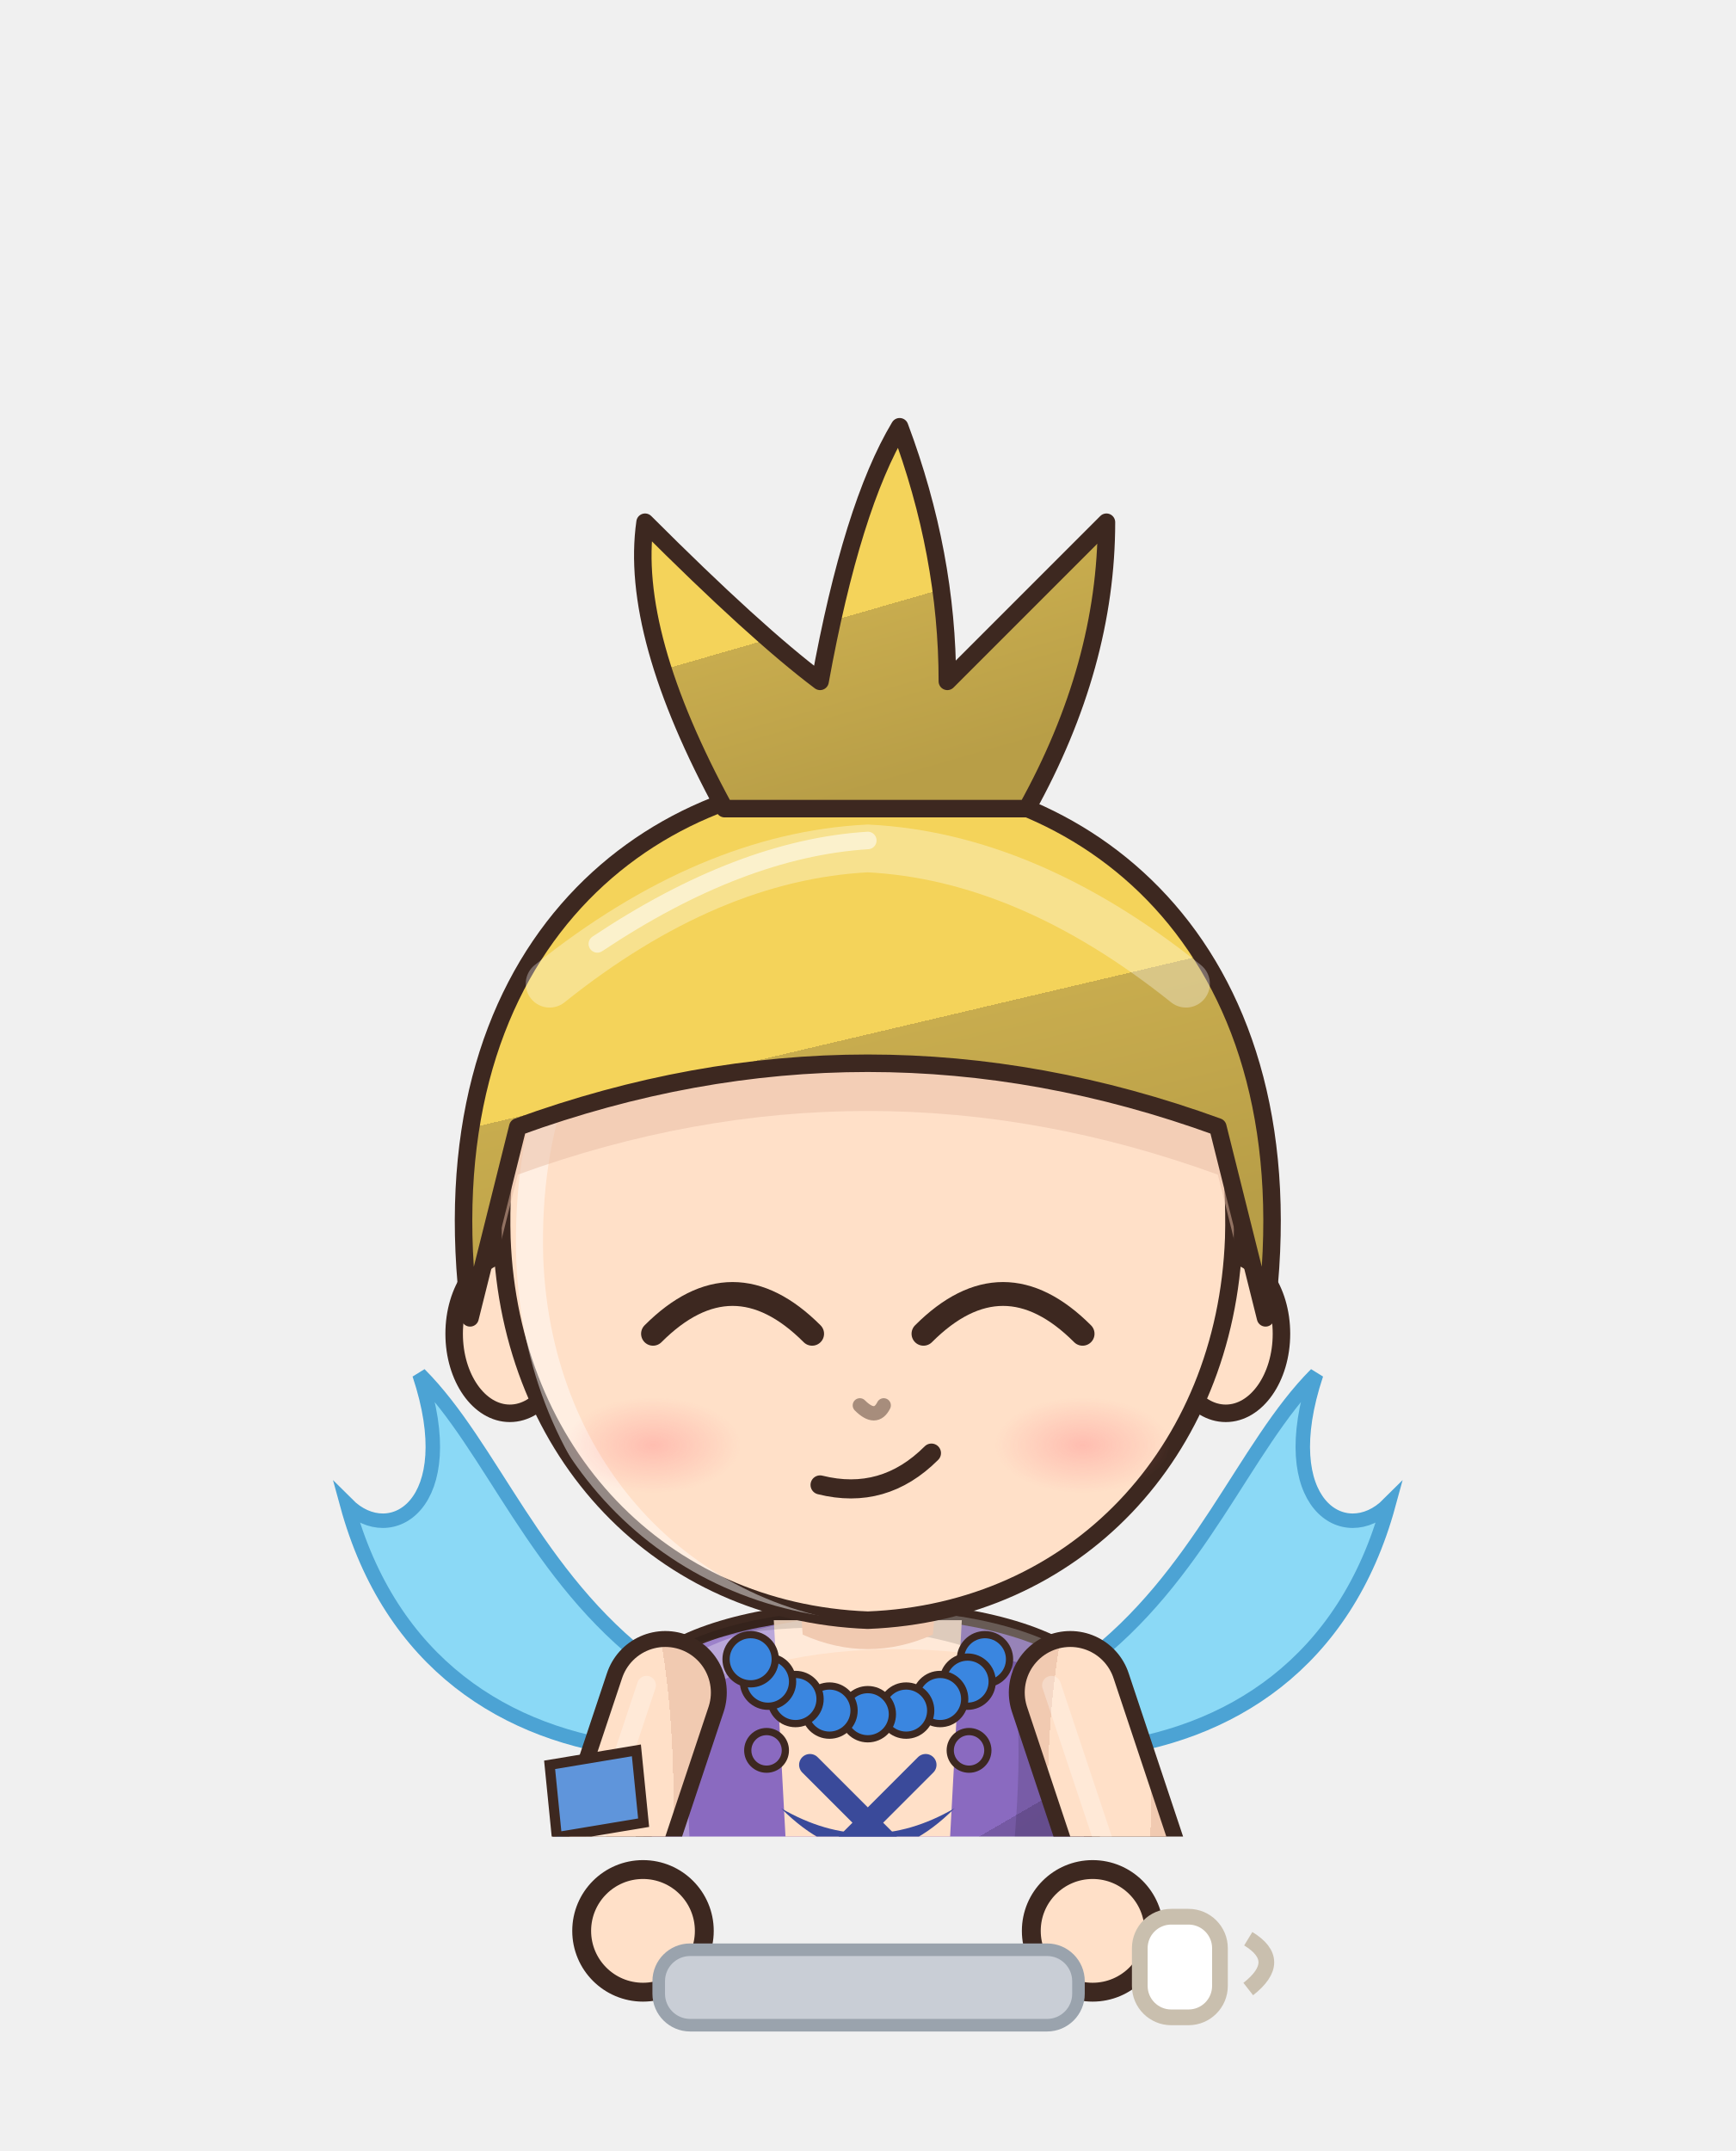
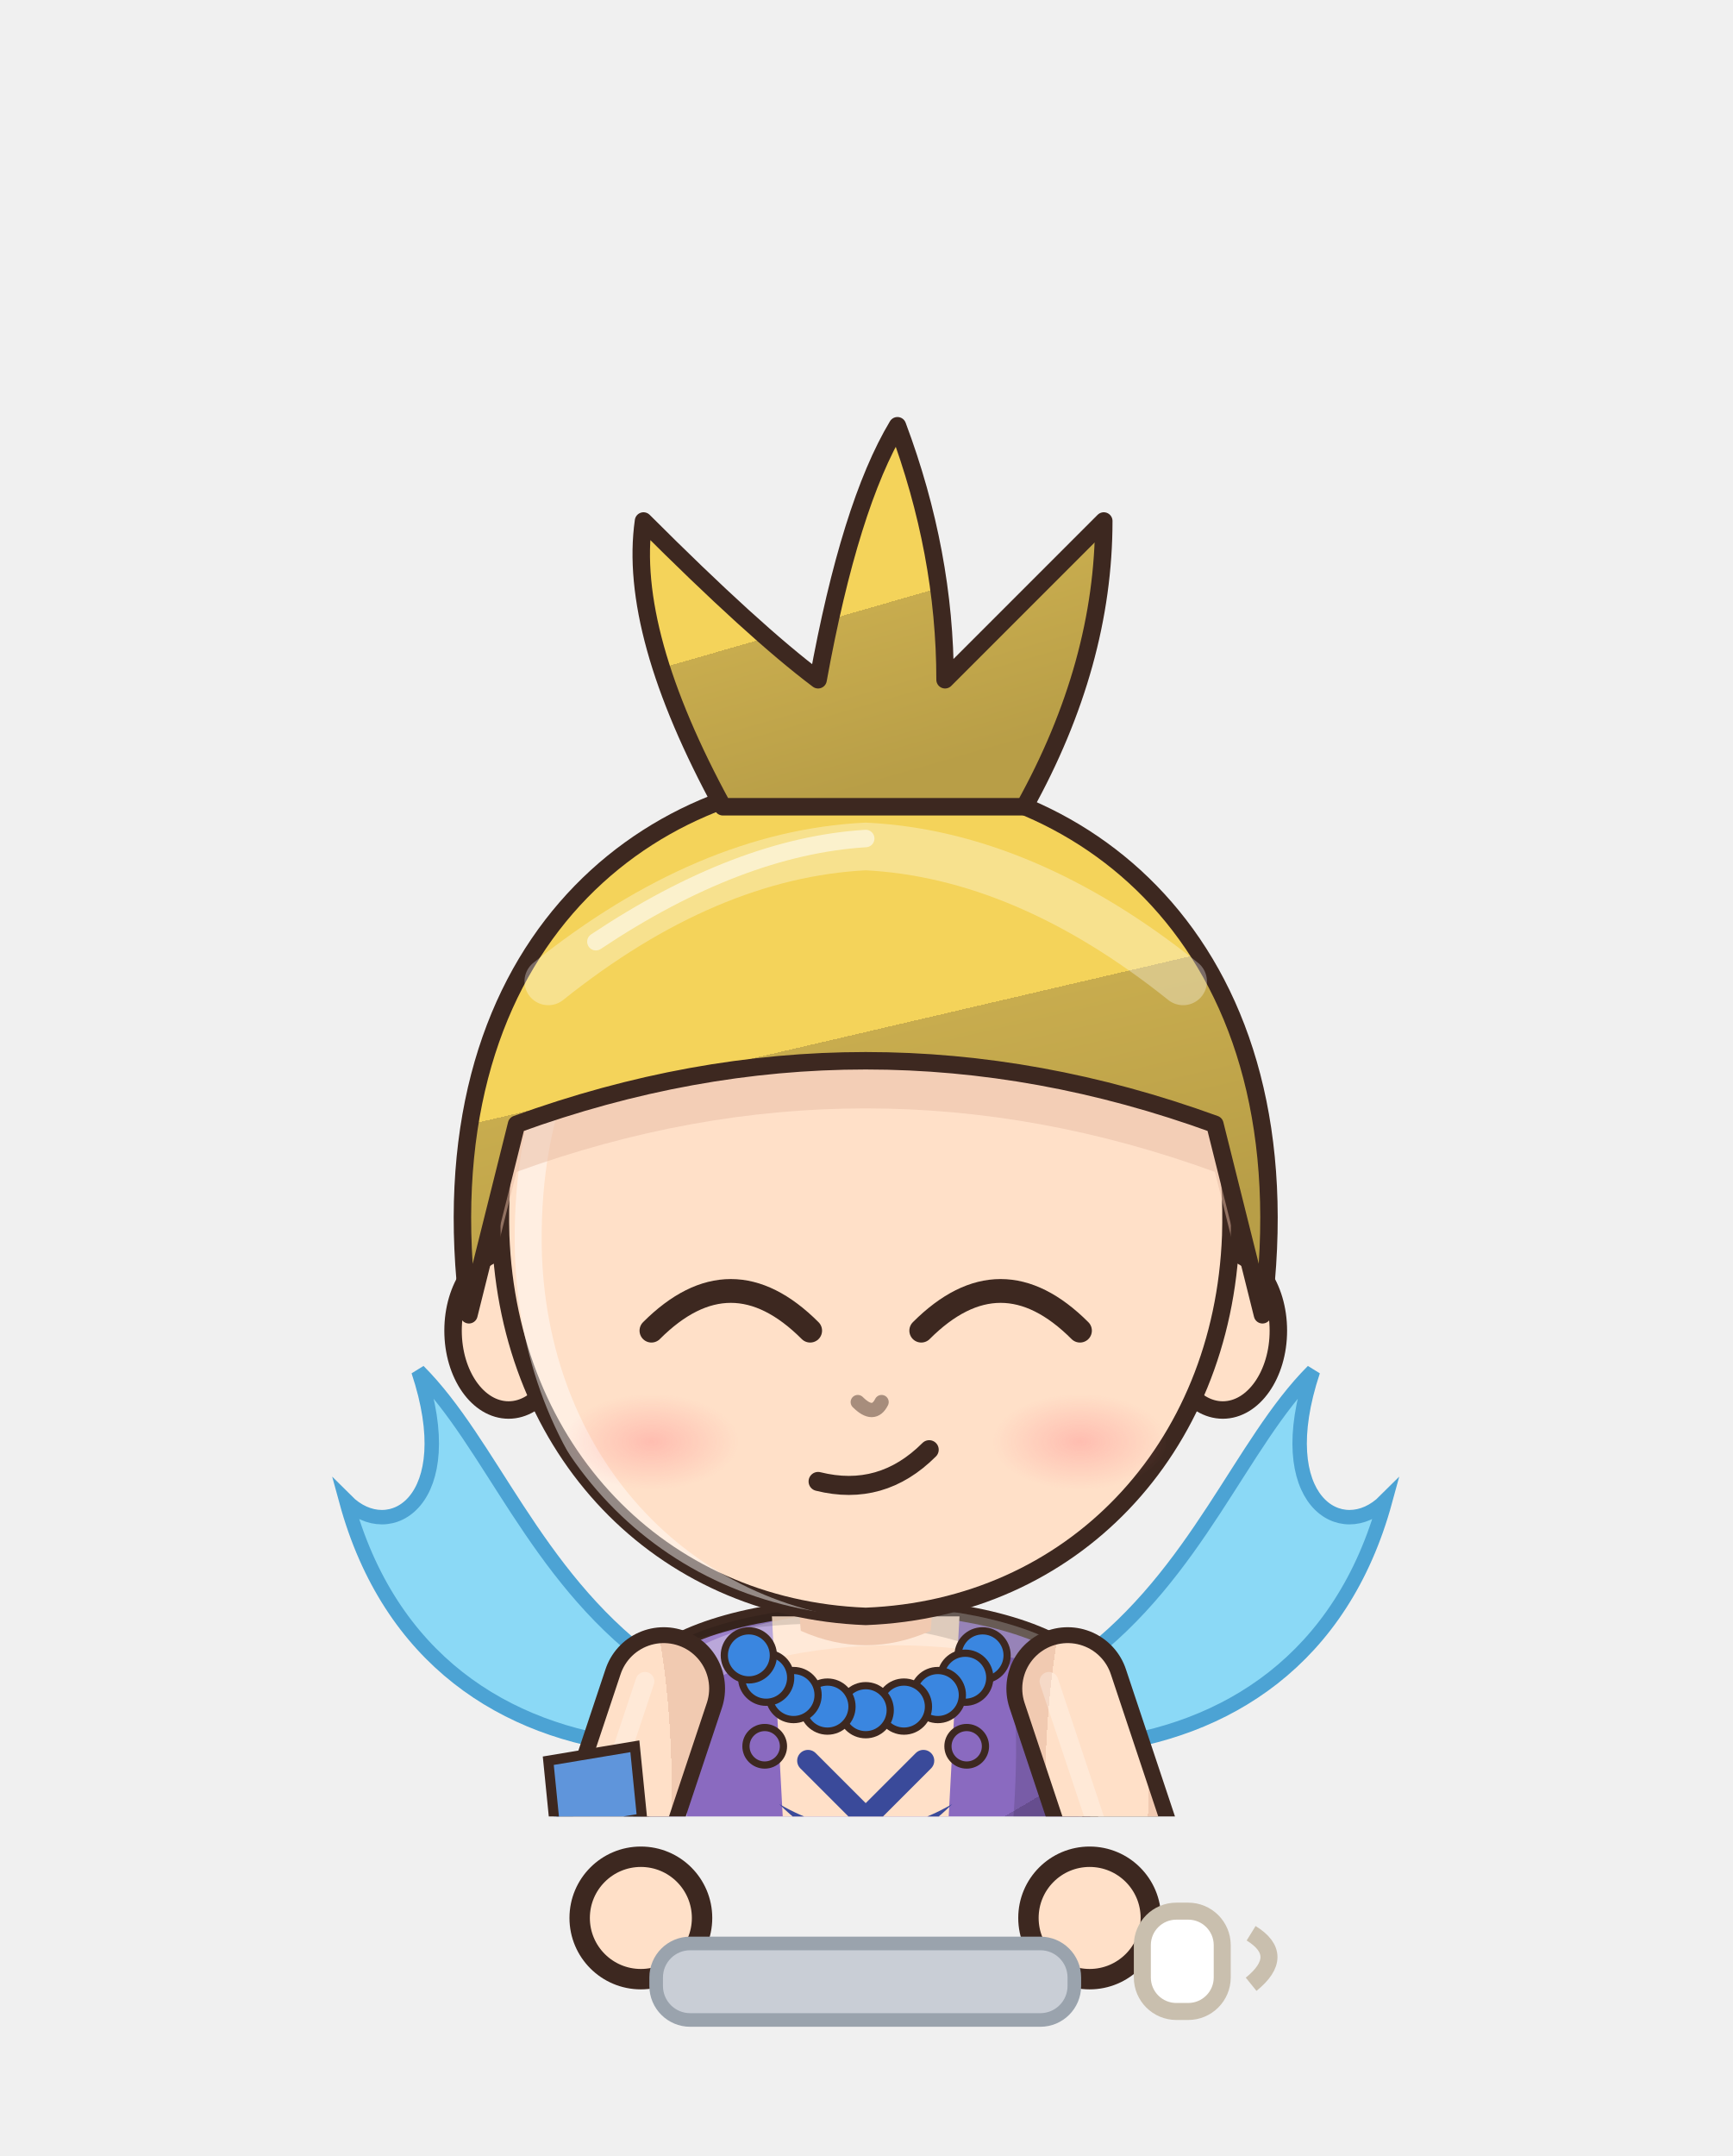
- <svg xmlns="http://www.w3.org/2000/svg" viewBox="586.8 277.2 110.4 136.8" width="110.4" height="136.8">
-   <svg x="586.8" y="277.2" viewBox="-120 -180 240 253.91" width="110.4" height="116.8">
+ <svg xmlns="http://www.w3.org/2000/svg" viewBox="94.1 613.2 101.9 126.8" width="101.9" height="126.8">
+   <svg x="94.1" y="613.2" viewBox="-120 -180 240 251.72" width="101.854" height="106.829">
    <defs>
      <linearGradient id="hair67" x1="0" y1="0" x2=".35" y2="1">
        <stop offset="0" stop-color="#f5da74" />
        <stop offset=".16" stop-color="#f5da74" />
        <stop offset=".16" stop-color="#f4d35a" />
        <stop offset=".58" stop-color="#f4d35a" />
        <stop offset=".58" stop-color="#c8ac4e" />
        <stop offset="1" stop-color="#b89e47" />
      </linearGradient>
      <radialGradient id="skin67" cx=".4" cy=".32" r=".85">
        <stop offset="0" stop-color="#ffe0c8" />
        <stop offset=".84" stop-color="#ffe0c8" />
        <stop offset=".84" stop-color="#f1cab1" />
        <stop offset="1" stop-color="#f1cab1" />
      </radialGradient>
      <linearGradient id="cloth67" x1="0" y1="0" x2=".45" y2="1">
        <stop offset="0" stop-color="#9c81ca" />
        <stop offset=".16" stop-color="#9c81ca" />
        <stop offset=".16" stop-color="#8a6ac0" />
        <stop offset=".6" stop-color="#8a6ac0" />
        <stop offset=".6" stop-color="#7559a3" />
        <stop offset="1" stop-color="#6b5195" />
      </linearGradient>
      <linearGradient id="iris67" x1="0" y1="0" x2="0" y2="1">
        <stop offset="0" stop-color="#212836" />
        <stop offset=".5" stop-color="#4a5a7a" />
        <stop offset="1" stop-color="#9ba4b5" />
      </linearGradient>
      <linearGradient id="gold67" x1="0" y1="0" x2="1" y2="1">
        <stop offset="0" stop-color="#f6d27a" />
        <stop offset=".55" stop-color="#d9a63a" />
        <stop offset="1" stop-color="#a8761e" />
      </linearGradient>
      <linearGradient id="steel67" x1="0" y1="0" x2="1" y2="1">
        <stop offset="0" stop-color="#e4e8ee" />
        <stop offset=".5" stop-color="#9aa3ad" />
        <stop offset="1" stop-color="#5a606a" />
      </linearGradient>
      <linearGradient id="beard67" x1="0" y1="0" x2="0" y2="1">
        <stop offset="0" stop-color="#e6e6ea" />
        <stop offset="1" stop-color="#b8b8c2" />
      </linearGradient>
      <radialGradient id="hawkiris67" cx=".45" cy=".4" r=".7">
        <stop offset="0" stop-color="#ffe27a" />
        <stop offset=".6" stop-color="#e8a52a" />
        <stop offset="1" stop-color="#9a5a12" />
      </radialGradient>
      <linearGradient id="straw67" x1="0" y1="0" x2=".3" y2="1">
        <stop offset="0" stop-color="#ffe7aa" />
        <stop offset=".16" stop-color="#ffe7aa" />
        <stop offset=".16" stop-color="#ffe39a" />
        <stop offset=".58" stop-color="#ffe39a" />
        <stop offset=".58" stop-color="#e9b456" />
        <stop offset="1" stop-color="#d6a54f" />
      </linearGradient>
      <radialGradient id="blush67">
        <stop offset="0" stop-color="#ff7f86" stop-opacity=".9" />
        <stop offset="1" stop-color="#ff7f86" stop-opacity="0" />
      </radialGradient>
      <clipPath id="face67">
        <path d="M -46,-4 C -47,-38 -25,-55 0,-55 C 25,-55 47,-38 46,-4 C 45,23 26,43 0,44 C -26,43 -45,23 -46,-4 Z" />
      </clipPath>
      <clipPath id="torso67">
        <path d="M -30,50 C -34,68 -28,94 -26,124 L 26,124 C 28,94 34,68 30,50 C 18,40 -18,40 -30,50 Z" />
      </clipPath>
    </defs>
    <ellipse cx="0" cy="208" rx="42" ry="7" fill="#000000" opacity=".16" />
    <g transform="translate(0,44.0) scale(1.100,1.100) translate(0,-44)" />
    <g transform="translate(0,205) scale(1,1) translate(0,-205)">
      <path d="M -23.5,118 Q -24.5,160.0 -20.5,202 L -5.5,202 Q -1.5,160.0 -2.5,118 Z" fill="#3b4258" stroke="#3d2820" stroke-width="2.2" stroke-linejoin="round" />
      <path d="M -9,124 Q -8,160 -10,196" stroke="#000000" stroke-width="4.5" fill="none" opacity=".14" stroke-linecap="round" />
      <path d="M -18,126 Q -19,150 -18,170" stroke="#ffffff" stroke-width="2" fill="none" opacity=".22" stroke-linecap="round" />
      <ellipse cx="-13" cy="205" rx="14" ry="7" fill="#3a2a24" stroke="#3d2820" stroke-width="2.2" stroke-linejoin="round" />
      <ellipse cx="-17" cy="202.5" rx="5" ry="2" fill="#ffffff" opacity=".35" />
      <path d="M 2.5,118 Q 1.5,160.0 5.5,202 L 20.5,202 Q 24.5,160.0 23.5,118 Z" fill="#3b4258" stroke="#3d2820" stroke-width="2.2" stroke-linejoin="round" />
      <path d="M 17,124 Q 18,160 16,196" stroke="#000000" stroke-width="4.5" fill="none" opacity=".14" stroke-linecap="round" />
      <path d="M 8,126 Q 7,150 8,170" stroke="#ffffff" stroke-width="2" fill="none" opacity=".22" stroke-linecap="round" />
      <ellipse cx="13" cy="205" rx="14" ry="7" fill="#3a2a24" stroke="#3d2820" stroke-width="2.2" stroke-linejoin="round" />
      <ellipse cx="9" cy="202.5" rx="5" ry="2" fill="#ffffff" opacity=".35" />
      <path d="M -30,50 C -34,68 -28,94 -26,124 L 26,124 C 28,94 34,68 30,50 C 18,40 -18,40 -30,50 Z" fill="url(#cloth67)" stroke="#3d2820" stroke-width="2.2" stroke-linejoin="round" />
      <path d="M -13,44 L 13,44 L 9,118 L -9,118 Z" fill="url(#skin67)" />
      <circle cx="-14" cy="62" r="2.6" fill="#8a6ac0" stroke="#3d2820" stroke-width="1" />
      <circle cx="-14" cy="80" r="2.6" fill="#8a6ac0" stroke="#3d2820" stroke-width="1" />
      <circle cx="-14" cy="98" r="2.6" fill="#8a6ac0" stroke="#3d2820" stroke-width="1" />
      <circle cx="14" cy="62" r="2.6" fill="#8a6ac0" stroke="#3d2820" stroke-width="1" />
      <circle cx="14" cy="80" r="2.6" fill="#8a6ac0" stroke="#3d2820" stroke-width="1" />
      <circle cx="14" cy="98" r="2.6" fill="#8a6ac0" stroke="#3d2820" stroke-width="1" />
      <g clip-path="url(#torso67)">
        <path d="M -30,50 C -34,68 -28,94 -26,124 L 26,124 C 28,94 34,68 30,50 C 18,40 -18,40 -30,50 Z" transform="translate(4,3)" fill="none" stroke="#ffffff" stroke-width="5" opacity=".3" />
        <path d="M -30,50 C -34,68 -28,94 -26,124 L 26,124 C 28,94 34,68 30,50 C 18,40 -18,40 -30,50 Z" transform="translate(-6,-2)" fill="none" stroke="#000000" stroke-width="9" opacity=".13" />
      </g>
      <circle cx="16.2" cy="49.4" r="3.4" fill="#3a86e0" stroke="#3d2820" stroke-width="1" />
      <circle cx="13.8" cy="52.5" r="3.4" fill="#3a86e0" stroke="#3d2820" stroke-width="1" />
      <circle cx="10.0" cy="54.9" r="3.4" fill="#3a86e0" stroke="#3d2820" stroke-width="1" />
      <circle cx="5.3" cy="56.5" r="3.4" fill="#3a86e0" stroke="#3d2820" stroke-width="1" />
      <circle cx="0.0" cy="57.0" r="3.4" fill="#3a86e0" stroke="#3d2820" stroke-width="1" />
      <circle cx="-5.3" cy="56.5" r="3.4" fill="#3a86e0" stroke="#3d2820" stroke-width="1" />
      <circle cx="-10.0" cy="54.9" r="3.4" fill="#3a86e0" stroke="#3d2820" stroke-width="1" />
      <circle cx="-13.8" cy="52.5" r="3.4" fill="#3a86e0" stroke="#3d2820" stroke-width="1" />
      <circle cx="-16.2" cy="49.4" r="3.4" fill="#3a86e0" stroke="#3d2820" stroke-width="1" />
      <path d="M -8,64 L 8,80 M 8,64 L -8,80" stroke="#3a4a9a" stroke-width="3" stroke-linecap="round" />
      <path d="M -12,70 Q 0,82 12,70 Q 0,77 -12,70 Z" fill="#3a4a9a" />
      <path d="M -30,50 C -46,38 -52,20 -62,10 C -56,28 -66,34 -72,28 C -66,50 -50,60 -32,62 Z" fill="#7fd6f6" stroke="#3a9ad0" stroke-width="2" opacity=".9" />
      <path d="M 30,50 C 46,38 52,20 62,10 C 56,28 66,34 72,28 C 66,50 50,60 32,62 Z" fill="#7fd6f6" stroke="#3a9ad0" stroke-width="2" opacity=".9" />
      <path d="M -28,54 L -38,84 L -31,102" stroke="#3d2820" stroke-width="17" fill="none" stroke-linecap="round" stroke-linejoin="round" />
      <path d="M -28,54 L -38,84 L -31,102" stroke="url(#skin67)" stroke-width="12.6" fill="none" stroke-linecap="round" stroke-linejoin="round" />
      <path d="M -28,54 L -38,84 L -31,102" transform="translate(-2.6,-1)" stroke="#ffffff" stroke-width="2.6" fill="none" stroke-linecap="round" stroke-linejoin="round" opacity=".28" />
      <path d="M 28,54 L 38,84 L 31,102" stroke="#3d2820" stroke-width="17" fill="none" stroke-linecap="round" stroke-linejoin="round" />
      <path d="M 28,54 L 38,84 L 31,102" stroke="url(#skin67)" stroke-width="12.6" fill="none" stroke-linecap="round" stroke-linejoin="round" />
      <path d="M 28,54 L 38,84 L 31,102" transform="translate(-2.6,-1)" stroke="#ffffff" stroke-width="2.6" fill="none" stroke-linecap="round" stroke-linejoin="round" opacity=".28" />
      <circle cx="-31" cy="102" r="8.5" fill="url(#skin67)" stroke="#3d2820" stroke-width="2.2" />
      <circle cx="31" cy="102" r="8.5" fill="url(#skin67)" stroke="#3d2820" stroke-width="2.2" />
      <path d="M -44,64 L -32,62 L -31,72 L -43,74 Z" fill="#5f95db" stroke="#3d2820" stroke-width="1.4" />
      <path d="M -10,34 L 10,34 L 9,46 Q 0,50 -9,46 Z" fill="#f1cab1" />
    </g>
    <g transform="translate(0,44.0) scale(1.100,1.100) translate(0,-44)">
      <ellipse cx="-45" cy="8" rx="7" ry="10" fill="url(#skin67)" stroke="#3d2820" stroke-width="2.2" stroke-linejoin="round" />
      <ellipse cx="45" cy="8" rx="7" ry="10" fill="url(#skin67)" stroke="#3d2820" stroke-width="2.2" stroke-linejoin="round" />
      <path d="M -46,-4 C -47,-38 -25,-55 0,-55 C 25,-55 47,-38 46,-4 C 45,23 26,43 0,44 C -26,43 -45,23 -46,-4 Z" fill="url(#skin67)" stroke="#3d2820" stroke-width="2.2" stroke-linejoin="round" />
      <g clip-path="url(#face67)">
        <path d="M -46,-4 C -47,-38 -25,-55 0,-55 C 25,-55 47,-38 46,-4 C 45,23 26,43 0,44 C -26,43 -45,23 -46,-4 Z" transform="translate(3.5,2.5)" fill="none" stroke="#ffffff" stroke-width="3.4" opacity=".45" />
      </g>
      <g clip-path="url(#face67)">
        <path d="M -50,6 C -56,-40 -28,-62 0,-62 C 28,-62 56,-40 50,6 L 44,-18 Q 0,-34 -44,-18 Z" transform="translate(0,6)" fill="#e7bca4" opacity=".5" />
      </g>
      <path d="M -27,8 Q -17,-2 -7,8" stroke="#3d2820" stroke-width="3" fill="none" stroke-linecap="round" />
      <path d="M 7,8 Q 17,-2 27,8" stroke="#3d2820" stroke-width="3" fill="none" stroke-linecap="round" />
      <path d="M -6,27 Q 2,29 8,23" stroke="#3d2820" stroke-width="2.4" fill="none" stroke-linecap="round" />
      <ellipse cx="-27" cy="22" rx="11" ry="6" fill="url(#blush67)" opacity="0.40" />
      <ellipse cx="27" cy="22" rx="11" ry="6" fill="url(#blush67)" opacity="0.40" />
      <path d="M -1,17 Q 1,19 2,17" stroke="#a78d7c" stroke-width="1.8" fill="none" stroke-linecap="round" />
      <path d="M -50,6 C -56,-40 -28,-62 0,-62 C 28,-62 56,-40 50,6 L 44,-18 Q 0,-34 -44,-18 Z" fill="url(#hair67)" stroke="#3d2820" stroke-width="2.2" stroke-linejoin="round" />
      <path d="M -18,-58 Q -30,-80 -28,-94 Q -14,-80 -6,-74 Q -2,-96 4,-106 Q 10,-90 10,-74 Q 20,-84 30,-94 Q 30,-76 20,-58 Z" fill="url(#hair67)" stroke="#3d2820" stroke-width="2.2" stroke-linejoin="round" />
      <defs>
        <clipPath id="hf67">
          <path d="M -50,6 C -56,-40 -28,-62 0,-62 C 28,-62 56,-40 50,6 L 44,-18 Q 0,-34 -44,-18 Z" />
        </clipPath>
      </defs>
      <g clip-path="url(#hf67)">
        <path d="M -40,-36 Q -20,-52 0,-53 Q 20,-52 40,-36" stroke="#ffffff" stroke-width="6" fill="none" stroke-linecap="round" opacity=".32" />
        <path d="M -34,-41 Q -16,-53 0,-54" stroke="#ffffff" stroke-width="2.2" fill="none" stroke-linecap="round" opacity=".55" />
      </g>
    </g>
    <g transform="translate(0,205) scale(1,1) translate(0,-205)" />
  </svg>
-   <circle cx="627.7" cy="400.0" r="3.9" fill="#ffe0c8" stroke="#3d2820" stroke-width="1.2" />
-   <circle cx="656.3" cy="400.0" r="3.9" fill="#ffe0c8" stroke="#3d2820" stroke-width="1.2" />
-   <rect x="628.7" y="401.2" width="26.7" height="4.8" rx="2" fill="#c9ced6" stroke="#9aa3ad" stroke-width=".8" />
-   <rect x="659.3" y="399.1" width="5.1" height="6.4" rx="2" fill="#ffffff" stroke="#c9bfae" />
-   <path d="M 666.2,400.5 q 2.3,1.4 0,3.2" stroke="#c9bfae" fill="none" />
+   <circle cx="131.8" cy="726.0" r="3.6" fill="#ffe0c8" stroke="#3d2820" stroke-width="1.2" />
+   <circle cx="158.2" cy="726.0" r="3.6" fill="#ffe0c8" stroke="#3d2820" stroke-width="1.2" />
+   <rect x="132.7" y="727.5" width="24.6" height="4.5" rx="2" fill="#c9ced6" stroke="#9aa3ad" stroke-width=".8" />
+   <rect x="161.3" y="725.6" width="4.7" height="5.9" rx="2" fill="#ffffff" stroke="#c9bfae" />
+   <path d="M 167.7,726.9 q 2.1,1.3 0,3.0" stroke="#c9bfae" fill="none" />
</svg>
